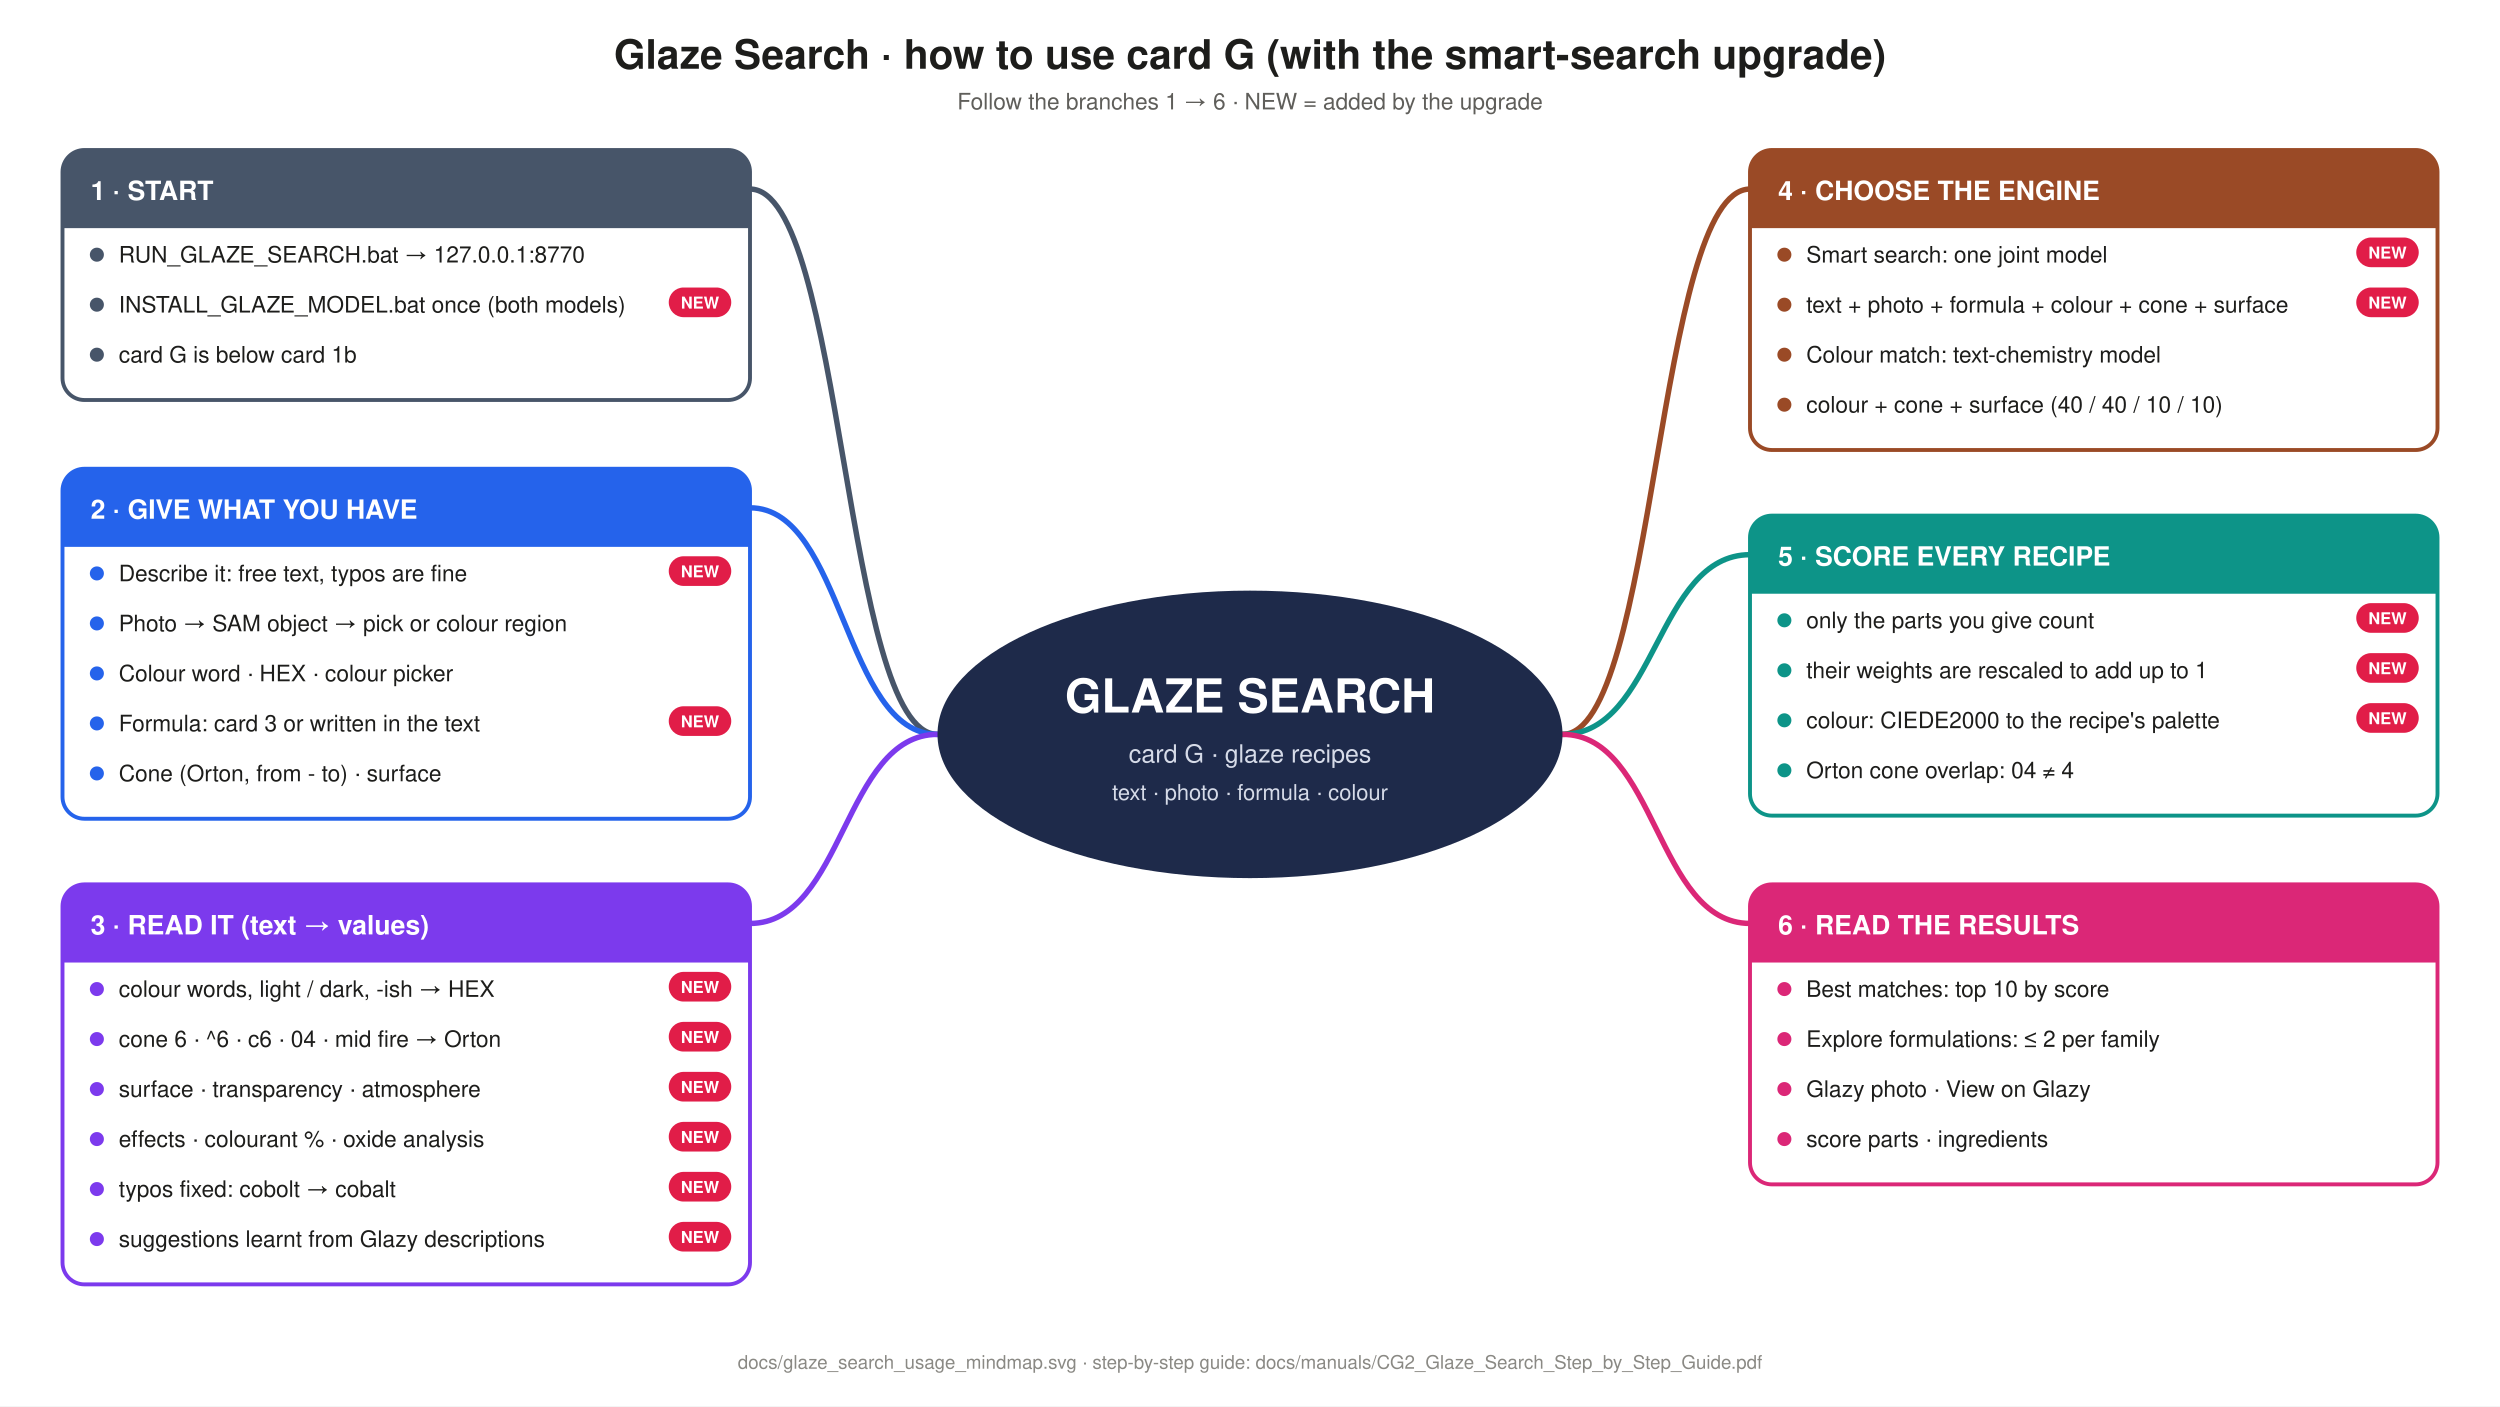
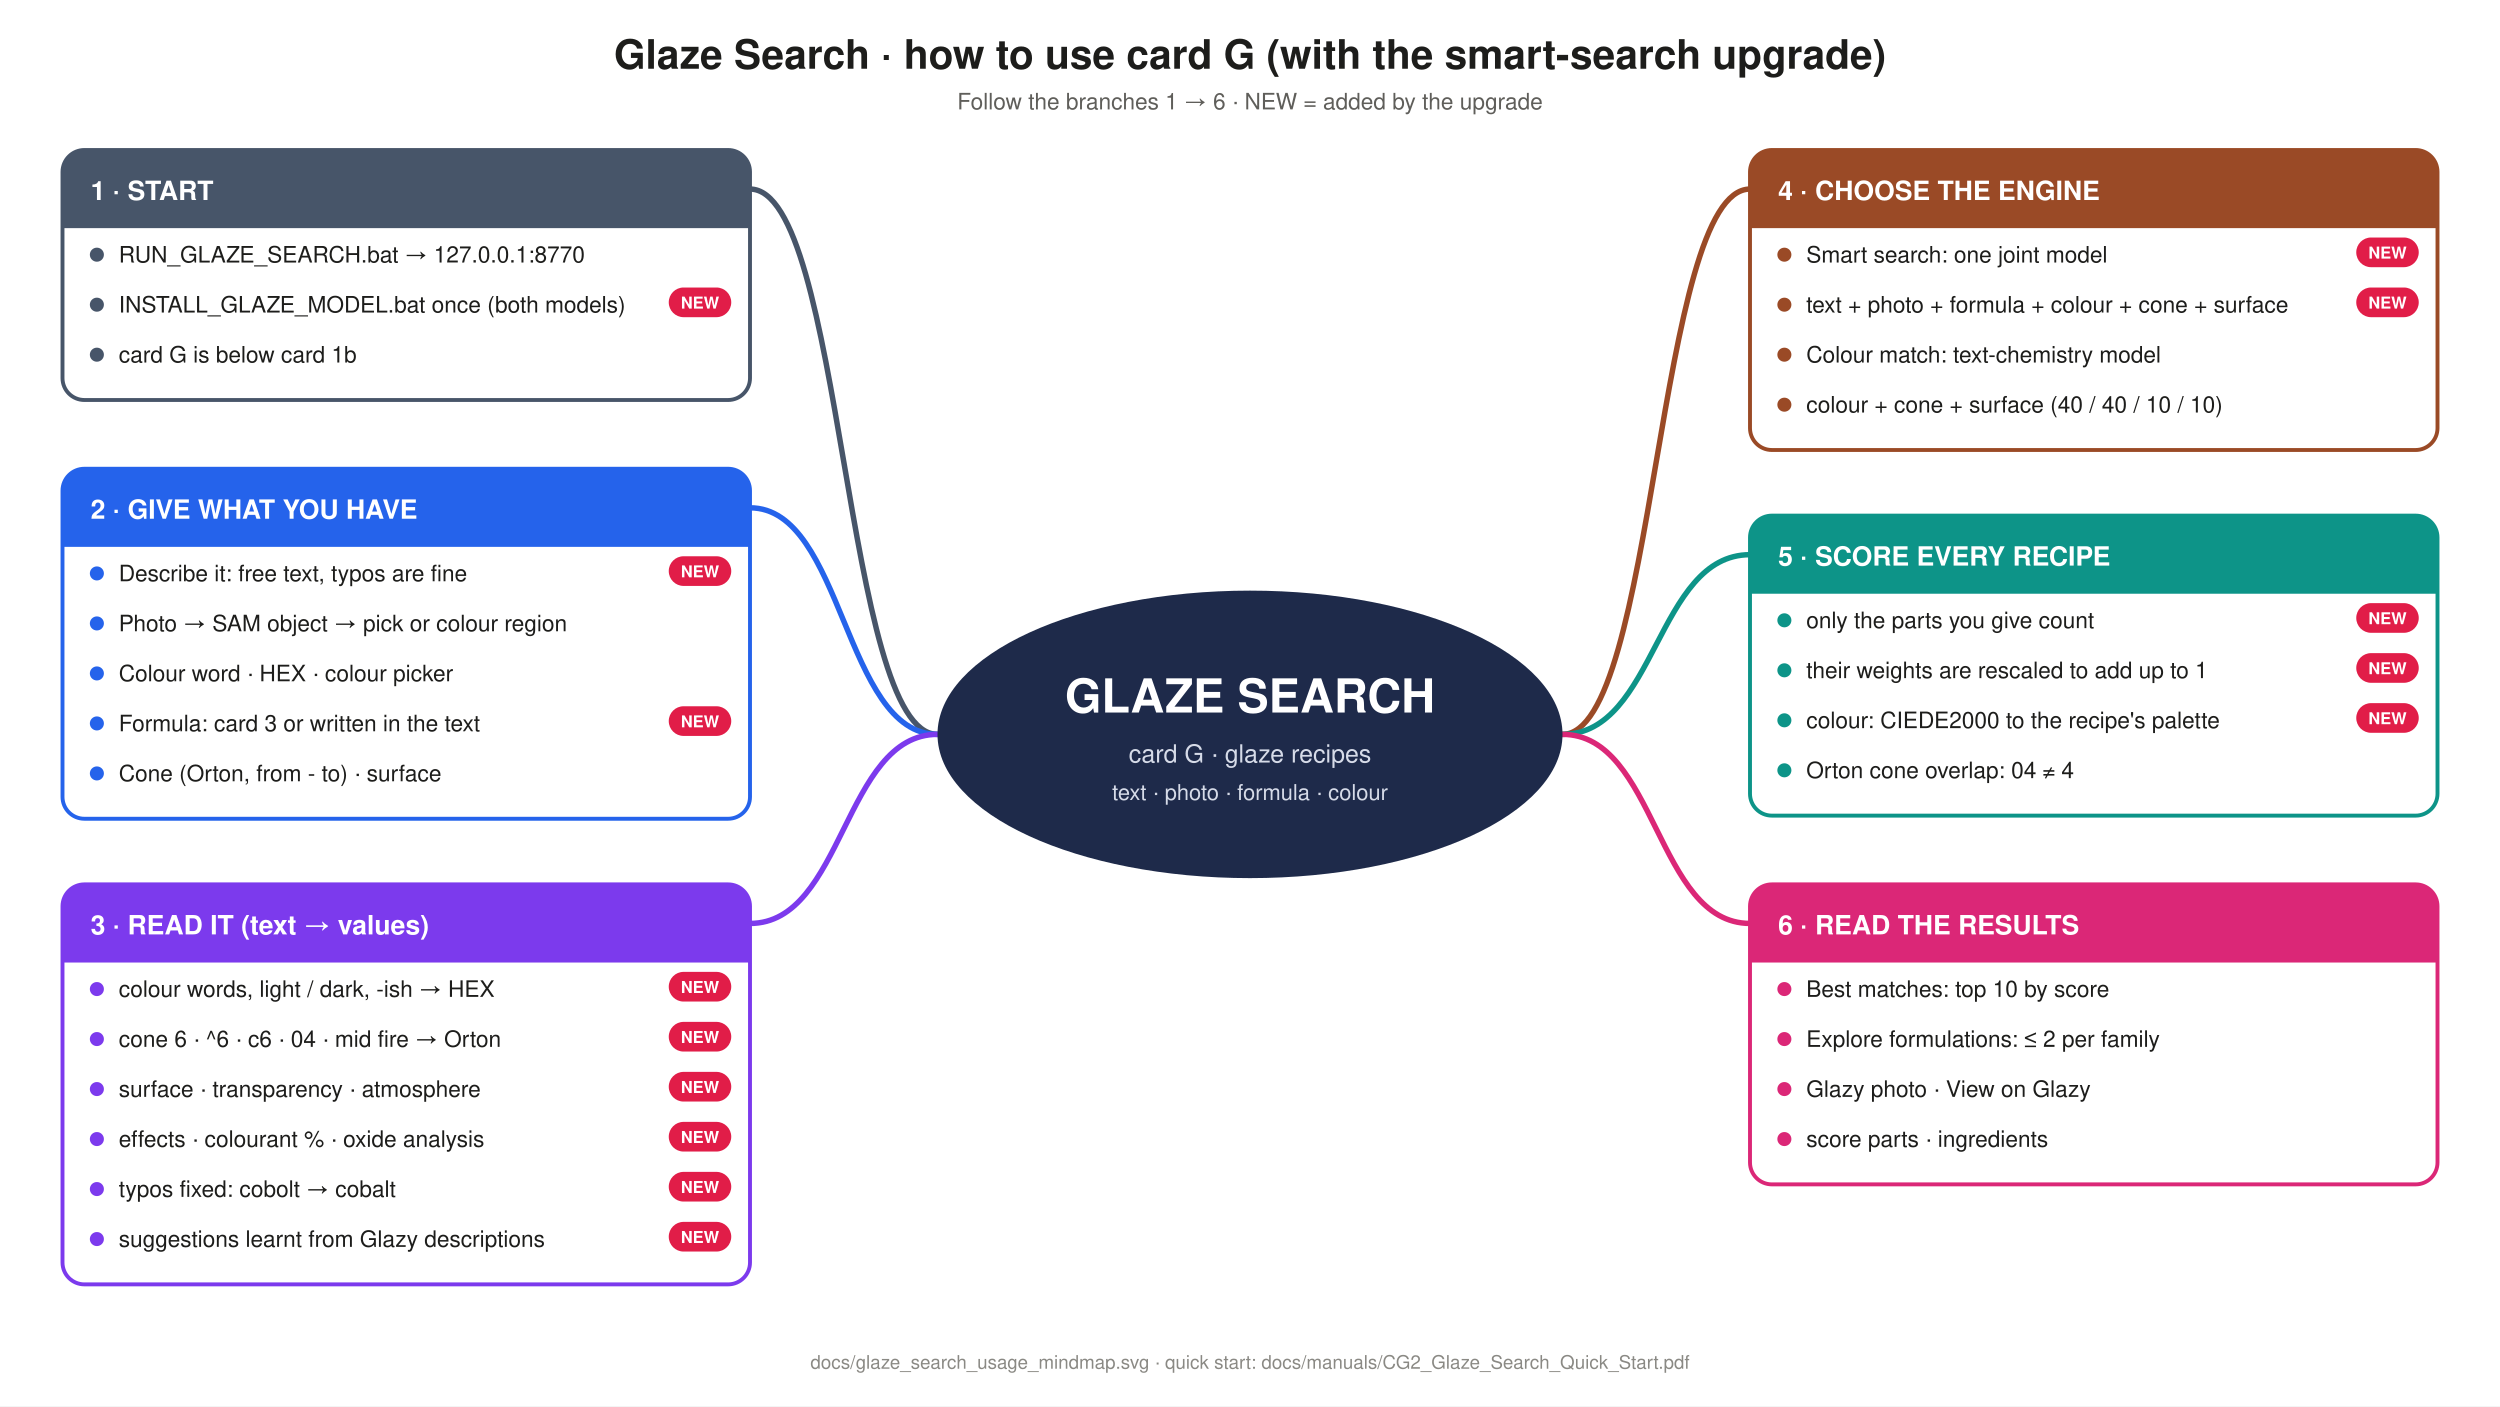
<svg xmlns="http://www.w3.org/2000/svg" viewBox="0 0 1600 900" width="1600" height="900" font-family="Segoe UI, Helvetica, Arial, sans-serif" role="img" aria-label="Glaze Search usage mind map with the smart search upgrade">
  <rect width="1600" height="900" fill="#ffffff" />
  <text x="800.0" y="44" font-size="26" font-weight="800" fill="#1d1d1b" text-anchor="middle">Glaze Search · how to use card G (with the smart-search upgrade)</text>
  <text x="800.0" y="70" font-size="14.5" font-weight="400" fill="#5f5e5a" text-anchor="middle">Follow the branches 1 → 6 · NEW = added by the upgrade</text>
  <path d="M600,470 C540.0,470 540.0,121 480,121" fill="none" stroke="#475569" stroke-width="3.5" stroke-linecap="round" />
  <path d="M600,470 C540.0,470 540.0,325 480,325" fill="none" stroke="#2563EB" stroke-width="3.5" stroke-linecap="round" />
  <path d="M600,470 C540.0,470 540.0,591 480,591" fill="none" stroke="#7C3AED" stroke-width="3.5" stroke-linecap="round" />
  <path d="M1000,470 C1060.0,470 1060.0,121 1120,121" fill="none" stroke="#9A4A26" stroke-width="3.5" stroke-linecap="round" />
  <path d="M1000,470 C1060.0,470 1060.0,355 1120,355" fill="none" stroke="#0D9488" stroke-width="3.5" stroke-linecap="round" />
  <path d="M1000,470 C1060.0,470 1060.0,591 1120,591" fill="none" stroke="#DB2777" stroke-width="3.5" stroke-linecap="round" />
  <rect x="40" y="96" width="440" height="160" rx="14" fill="#ffffff" stroke="#475569" stroke-width="2.5" />
  <path d="M40,110 a14,14 0 0 1 14,-14 h412 a14,14 0 0 1 14,14 v36 h-440 z" fill="#475569" />
  <text x="58" y="128" font-size="17" font-weight="800" fill="#ffffff" text-anchor="start">1 · START</text>
  <circle cx="62" cy="163" r="4.5" fill="#475569" />
  <text x="76" y="168" font-size="14.5" font-weight="400" fill="#1d1d1b" text-anchor="start">RUN_GLAZE_SEARCH.bat → 127.0.0.1:8770</text>
  <circle cx="62" cy="195" r="4.5" fill="#475569" />
  <text x="76" y="200" font-size="14.5" font-weight="400" fill="#1d1d1b" text-anchor="start">INSTALL_GLAZE_MODEL.bat once (both models)</text>
  <rect x="428" y="184" width="40" height="19" rx="9.5" fill="#E11D48" />
  <text x="448" y="197.5" font-size="10.5" font-weight="800" fill="#ffffff" text-anchor="middle">NEW</text>
  <circle cx="62" cy="227" r="4.5" fill="#475569" />
  <text x="76" y="232" font-size="14.5" font-weight="400" fill="#1d1d1b" text-anchor="start">card G is below card 1b</text>
  <rect x="40" y="300" width="440" height="224" rx="14" fill="#ffffff" stroke="#2563EB" stroke-width="2.5" />
  <path d="M40,314 a14,14 0 0 1 14,-14 h412 a14,14 0 0 1 14,14 v36 h-440 z" fill="#2563EB" />
  <text x="58" y="332" font-size="17" font-weight="800" fill="#ffffff" text-anchor="start">2 · GIVE WHAT YOU HAVE</text>
  <circle cx="62" cy="367" r="4.5" fill="#2563EB" />
  <text x="76" y="372" font-size="14.5" font-weight="400" fill="#1d1d1b" text-anchor="start">Describe it: free text, typos are fine</text>
  <rect x="428" y="356" width="40" height="19" rx="9.5" fill="#E11D48" />
  <text x="448" y="369.5" font-size="10.5" font-weight="800" fill="#ffffff" text-anchor="middle">NEW</text>
  <circle cx="62" cy="399" r="4.5" fill="#2563EB" />
  <text x="76" y="404" font-size="14.5" font-weight="400" fill="#1d1d1b" text-anchor="start">Photo → SAM object → pick or colour region</text>
  <circle cx="62" cy="431" r="4.5" fill="#2563EB" />
  <text x="76" y="436" font-size="14.5" font-weight="400" fill="#1d1d1b" text-anchor="start">Colour word · HEX · colour picker</text>
  <circle cx="62" cy="463" r="4.5" fill="#2563EB" />
  <text x="76" y="468" font-size="14.5" font-weight="400" fill="#1d1d1b" text-anchor="start">Formula: card 3 or written in the text</text>
  <rect x="428" y="452" width="40" height="19" rx="9.5" fill="#E11D48" />
  <text x="448" y="465.5" font-size="10.5" font-weight="800" fill="#ffffff" text-anchor="middle">NEW</text>
  <circle cx="62" cy="495" r="4.5" fill="#2563EB" />
  <text x="76" y="500" font-size="14.5" font-weight="400" fill="#1d1d1b" text-anchor="start">Cone (Orton, from - to) · surface</text>
  <rect x="40" y="566" width="440" height="256" rx="14" fill="#ffffff" stroke="#7C3AED" stroke-width="2.5" />
  <path d="M40,580 a14,14 0 0 1 14,-14 h412 a14,14 0 0 1 14,14 v36 h-440 z" fill="#7C3AED" />
  <text x="58" y="598" font-size="17" font-weight="800" fill="#ffffff" text-anchor="start">3 · READ IT (text → values)</text>
  <circle cx="62" cy="633" r="4.5" fill="#7C3AED" />
  <text x="76" y="638" font-size="14.5" font-weight="400" fill="#1d1d1b" text-anchor="start">colour words, light / dark, -ish → HEX</text>
  <rect x="428" y="622" width="40" height="19" rx="9.5" fill="#E11D48" />
  <text x="448" y="635.5" font-size="10.5" font-weight="800" fill="#ffffff" text-anchor="middle">NEW</text>
  <circle cx="62" cy="665" r="4.5" fill="#7C3AED" />
  <text x="76" y="670" font-size="14.5" font-weight="400" fill="#1d1d1b" text-anchor="start">cone 6 · ^6 · c6 · 04 · mid fire → Orton</text>
  <rect x="428" y="654" width="40" height="19" rx="9.5" fill="#E11D48" />
  <text x="448" y="667.5" font-size="10.5" font-weight="800" fill="#ffffff" text-anchor="middle">NEW</text>
  <circle cx="62" cy="697" r="4.5" fill="#7C3AED" />
  <text x="76" y="702" font-size="14.5" font-weight="400" fill="#1d1d1b" text-anchor="start">surface · transparency · atmosphere</text>
  <rect x="428" y="686" width="40" height="19" rx="9.5" fill="#E11D48" />
  <text x="448" y="699.5" font-size="10.5" font-weight="800" fill="#ffffff" text-anchor="middle">NEW</text>
  <circle cx="62" cy="729" r="4.5" fill="#7C3AED" />
  <text x="76" y="734" font-size="14.5" font-weight="400" fill="#1d1d1b" text-anchor="start">effects · colourant % · oxide analysis</text>
  <rect x="428" y="718" width="40" height="19" rx="9.5" fill="#E11D48" />
  <text x="448" y="731.5" font-size="10.5" font-weight="800" fill="#ffffff" text-anchor="middle">NEW</text>
  <circle cx="62" cy="761" r="4.5" fill="#7C3AED" />
  <text x="76" y="766" font-size="14.5" font-weight="400" fill="#1d1d1b" text-anchor="start">typos fixed: cobolt → cobalt</text>
  <rect x="428" y="750" width="40" height="19" rx="9.5" fill="#E11D48" />
  <text x="448" y="763.5" font-size="10.5" font-weight="800" fill="#ffffff" text-anchor="middle">NEW</text>
  <circle cx="62" cy="793" r="4.5" fill="#7C3AED" />
  <text x="76" y="798" font-size="14.5" font-weight="400" fill="#1d1d1b" text-anchor="start">suggestions learnt from Glazy descriptions</text>
  <rect x="428" y="782" width="40" height="19" rx="9.5" fill="#E11D48" />
  <text x="448" y="795.5" font-size="10.5" font-weight="800" fill="#ffffff" text-anchor="middle">NEW</text>
  <rect x="1120" y="96" width="440" height="192" rx="14" fill="#ffffff" stroke="#9A4A26" stroke-width="2.5" />
  <path d="M1120,110 a14,14 0 0 1 14,-14 h412 a14,14 0 0 1 14,14 v36 h-440 z" fill="#9A4A26" />
  <text x="1138" y="128" font-size="17" font-weight="800" fill="#ffffff" text-anchor="start">4 · CHOOSE THE ENGINE</text>
  <circle cx="1142" cy="163" r="4.5" fill="#9A4A26" />
  <text x="1156" y="168" font-size="14.5" font-weight="400" fill="#1d1d1b" text-anchor="start">Smart search: one joint model</text>
  <rect x="1508" y="152" width="40" height="19" rx="9.5" fill="#E11D48" />
  <text x="1528" y="165.5" font-size="10.5" font-weight="800" fill="#ffffff" text-anchor="middle">NEW</text>
  <circle cx="1142" cy="195" r="4.5" fill="#9A4A26" />
  <text x="1156" y="200" font-size="14.5" font-weight="400" fill="#1d1d1b" text-anchor="start">text + photo + formula + colour + cone + surface</text>
  <rect x="1508" y="184" width="40" height="19" rx="9.5" fill="#E11D48" />
  <text x="1528" y="197.5" font-size="10.5" font-weight="800" fill="#ffffff" text-anchor="middle">NEW</text>
  <circle cx="1142" cy="227" r="4.5" fill="#9A4A26" />
  <text x="1156" y="232" font-size="14.5" font-weight="400" fill="#1d1d1b" text-anchor="start">Colour match: text-chemistry model</text>
  <circle cx="1142" cy="259" r="4.5" fill="#9A4A26" />
  <text x="1156" y="264" font-size="14.5" font-weight="400" fill="#1d1d1b" text-anchor="start">colour + cone + surface (40 / 40 / 10 / 10)</text>
  <rect x="1120" y="330" width="440" height="192" rx="14" fill="#ffffff" stroke="#0D9488" stroke-width="2.5" />
  <path d="M1120,344 a14,14 0 0 1 14,-14 h412 a14,14 0 0 1 14,14 v36 h-440 z" fill="#0D9488" />
  <text x="1138" y="362" font-size="17" font-weight="800" fill="#ffffff" text-anchor="start">5 · SCORE EVERY RECIPE</text>
  <circle cx="1142" cy="397" r="4.5" fill="#0D9488" />
  <text x="1156" y="402" font-size="14.5" font-weight="400" fill="#1d1d1b" text-anchor="start">only the parts you give count</text>
  <rect x="1508" y="386" width="40" height="19" rx="9.5" fill="#E11D48" />
  <text x="1528" y="399.5" font-size="10.5" font-weight="800" fill="#ffffff" text-anchor="middle">NEW</text>
  <circle cx="1142" cy="429" r="4.5" fill="#0D9488" />
  <text x="1156" y="434" font-size="14.5" font-weight="400" fill="#1d1d1b" text-anchor="start">their weights are rescaled to add up to 1</text>
  <rect x="1508" y="418" width="40" height="19" rx="9.5" fill="#E11D48" />
  <text x="1528" y="431.5" font-size="10.5" font-weight="800" fill="#ffffff" text-anchor="middle">NEW</text>
  <circle cx="1142" cy="461" r="4.5" fill="#0D9488" />
  <text x="1156" y="466" font-size="14.5" font-weight="400" fill="#1d1d1b" text-anchor="start">colour: CIEDE2000 to the recipe's palette</text>
  <rect x="1508" y="450" width="40" height="19" rx="9.5" fill="#E11D48" />
  <text x="1528" y="463.5" font-size="10.5" font-weight="800" fill="#ffffff" text-anchor="middle">NEW</text>
  <circle cx="1142" cy="493" r="4.5" fill="#0D9488" />
  <text x="1156" y="498" font-size="14.5" font-weight="400" fill="#1d1d1b" text-anchor="start">Orton cone overlap: 04 ≠ 4</text>
  <rect x="1120" y="566" width="440" height="192" rx="14" fill="#ffffff" stroke="#DB2777" stroke-width="2.5" />
  <path d="M1120,580 a14,14 0 0 1 14,-14 h412 a14,14 0 0 1 14,14 v36 h-440 z" fill="#DB2777" />
  <text x="1138" y="598" font-size="17" font-weight="800" fill="#ffffff" text-anchor="start">6 · READ THE RESULTS</text>
  <circle cx="1142" cy="633" r="4.5" fill="#DB2777" />
  <text x="1156" y="638" font-size="14.5" font-weight="400" fill="#1d1d1b" text-anchor="start">Best matches: top 10 by score</text>
  <circle cx="1142" cy="665" r="4.5" fill="#DB2777" />
  <text x="1156" y="670" font-size="14.5" font-weight="400" fill="#1d1d1b" text-anchor="start">Explore formulations: ≤ 2 per family</text>
  <circle cx="1142" cy="697" r="4.5" fill="#DB2777" />
  <text x="1156" y="702" font-size="14.5" font-weight="400" fill="#1d1d1b" text-anchor="start">Glazy photo · View on Glazy</text>
  <circle cx="1142" cy="729" r="4.5" fill="#DB2777" />
  <text x="1156" y="734" font-size="14.5" font-weight="400" fill="#1d1d1b" text-anchor="start">score parts · ingredients</text>
  <ellipse cx="800" cy="470" rx="200" ry="92" fill="#1E2A4A" />
  <text x="800" y="456" font-size="30" font-weight="800" fill="#ffffff" text-anchor="middle">GLAZE SEARCH</text>
  <text x="800" y="488" font-size="16" font-weight="400" fill="#d6dbe8" text-anchor="middle">card G · glaze recipes</text>
  <text x="800" y="512" font-size="14" font-weight="400" fill="#d6dbe8" text-anchor="middle">text · photo · formula · colour</text>
-   <text x="800.0" y="876" font-size="12" font-weight="400" fill="#8a8984" text-anchor="middle">docs/glaze_search_usage_mindmap.svg · step-by-step guide: docs/manuals/CG2_Glaze_Search_Step_by_Step_Guide.pdf</text>
+   <text x="800.0" y="876" font-size="12" font-weight="400" fill="#8a8984" text-anchor="middle">docs/glaze_search_usage_mindmap.svg · quick start: docs/manuals/CG2_Glaze_Search_Quick_Start.pdf</text>
</svg>
